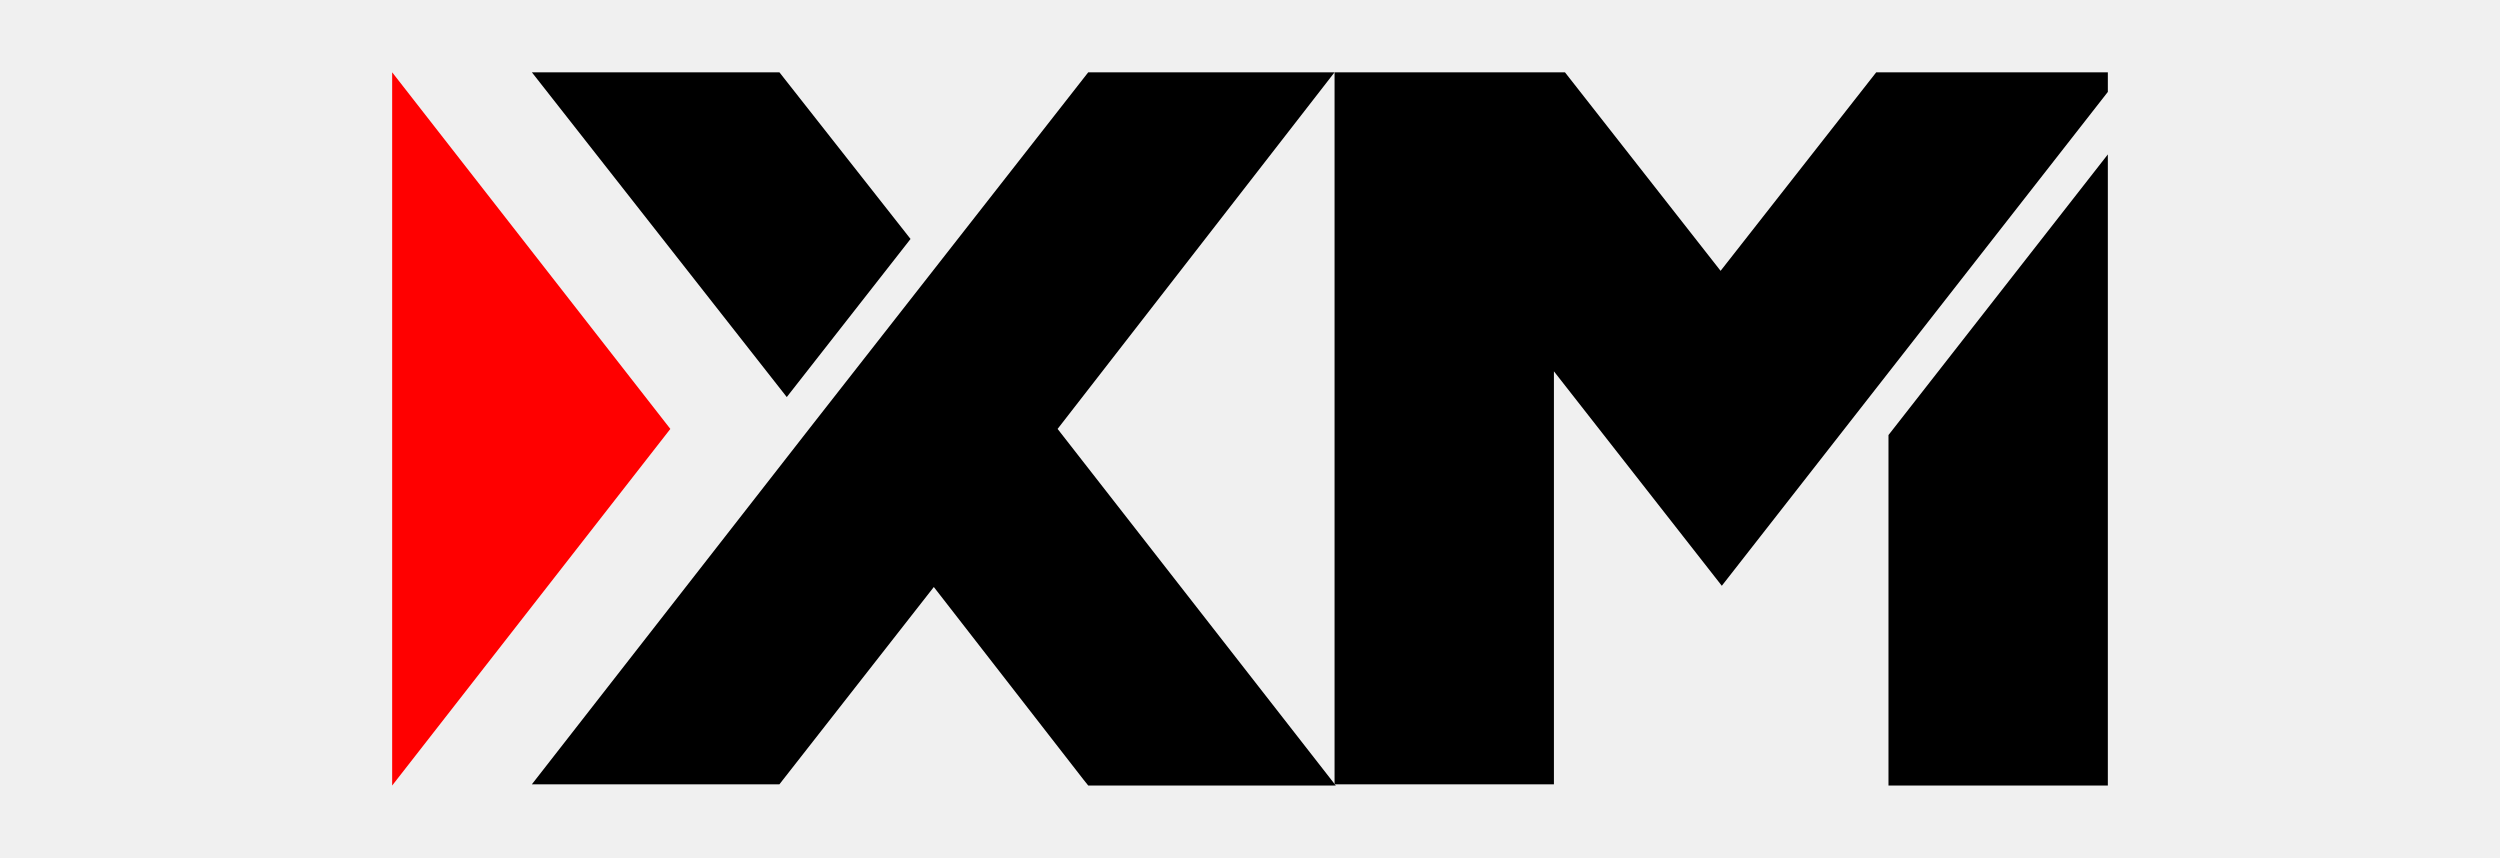
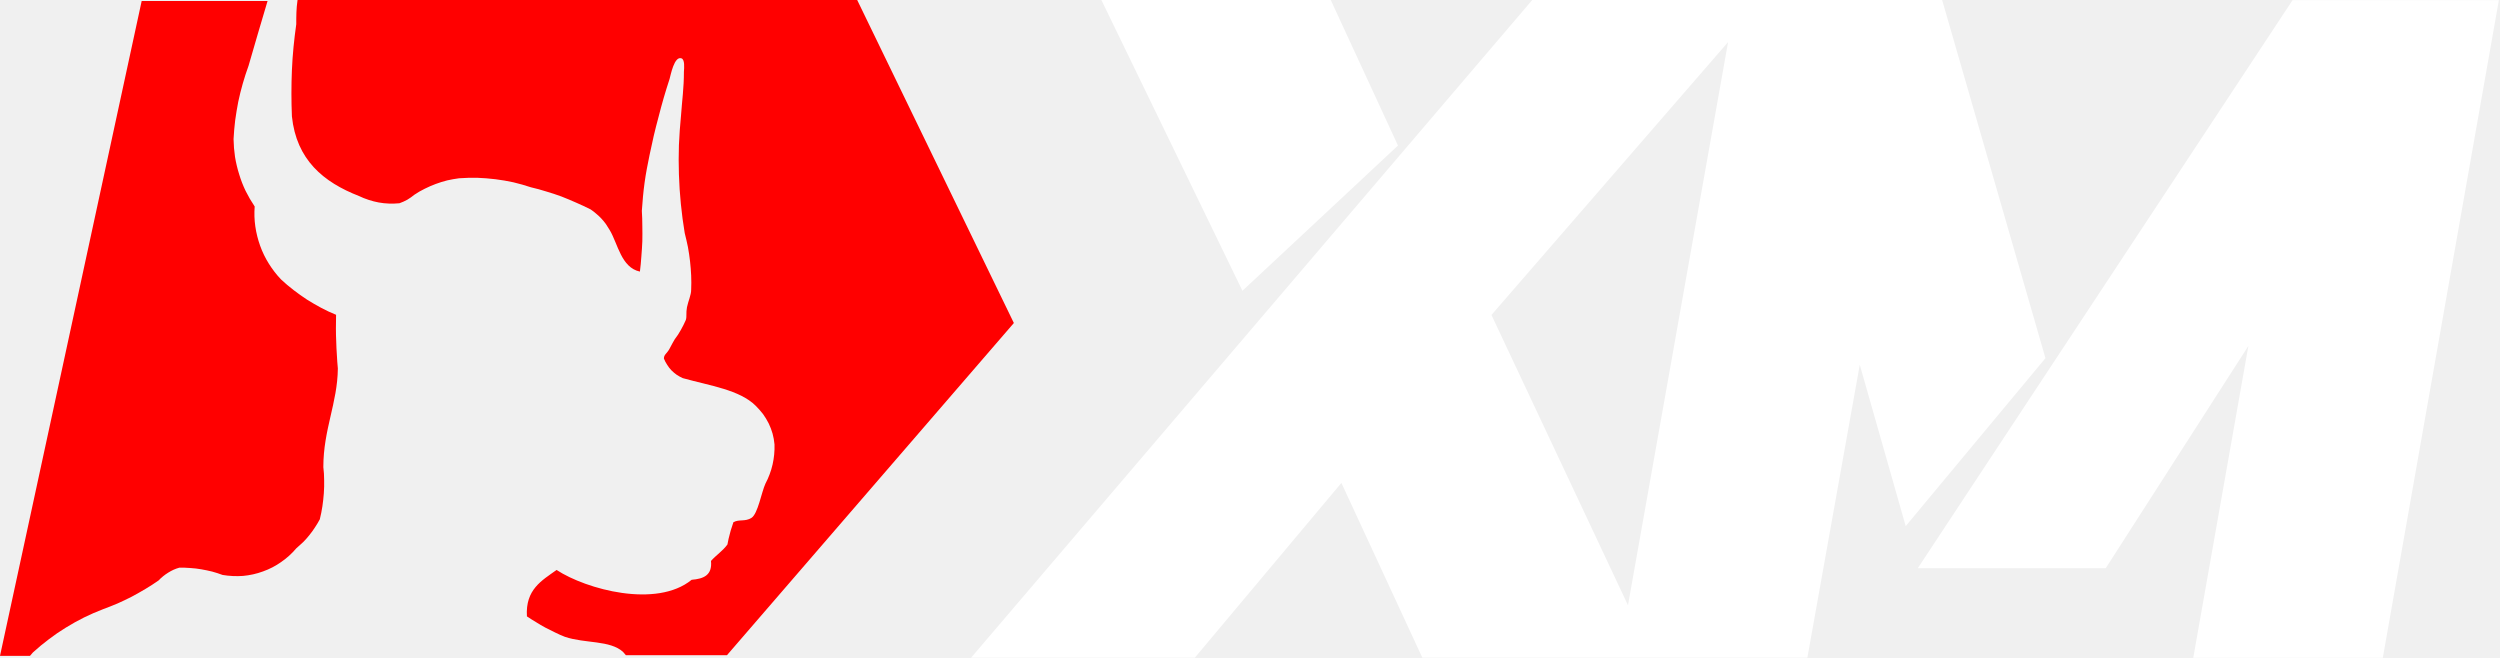
- <svg xmlns="http://www.w3.org/2000/svg" id="Layer_1" version="1.1" viewBox="0 0 204 70">
-   <defs>
-     <style>
-       .st0 {
-         fill: red;
-       }
-     </style>
-   </defs>
-   <path d="M154.1,64.1h17.9V12.6l-17.9,22.9v28.7h0v-.1Z" />
-   <path d="M172,5.9v1.6l-31.5,40.3-13.7-17.5v33.7h-17.9V5.9h18.8l12.7,16.2,12.7-16.2h18.9Z" />
-   <path d="M109,5.9h-20.2l-12.6,16.1h0l-10.1,12.9h0l-22.7,29.1h20.2l12.6-16.1,12.2,15.7.4.5h20.2l-22.7-29.1,22.6-29.1h.1Z" />
-   <path class="st0" d="M32,5.9v58.2l22.7-29.1L32,5.9Z" />
-   <polygon points="63.6 5.9 43.4 5.9 64.2 32.4 74.3 19.5 63.6 5.9" />
+ <svg xmlns="http://www.w3.org/2000/svg" version="1.2" viewBox="0 0 1551 408" width="1551" height="408">
+   <style>
+ 		.s0 { fill: #ffffff } 
+ 		.s1 { fill: #ff0000 } 
+ 	</style>
+   <path id="Layer" fill-rule="evenodd" class="s0" d="m867.3 90.3l-96.5 90.1-87.5-180.4h142.3zm401.7 131.9l-86.7 104.2-28.5-100.1-32.5 181.7h-238.9l-50.2-108.4-90.9 108.4h-138.8l348.1-408h254.3zm-196.9-196.1l-146.8 169.3 84.7 180.1zm350.2-26h128l-72 408h-117.6l34.2-193.5-88.5 137.9h-116.6z" />
+   <path id="Layer" class="s1" d="m183.8 15q-1 7.1-1.7 14.2-0.7 7.2-1 14.3-0.3 7.2-0.3 14.4 0 7.2 0.3 14.3c2.8 26.9 19.5 40.8 41.6 49.4q2.9 1.4 6 2.4 3 1 6.2 1.6 3.2 0.6 6.5 0.7 3.2 0.1 6.4-0.2 1.3-0.5 2.5-1 1.2-0.6 2.4-1.2 1.2-0.7 2.3-1.5 1.1-0.8 2.1-1.6 3.1-2.1 6.4-3.7 3.4-1.7 6.9-3 3.5-1.3 7.1-2.2 3.6-0.8 7.3-1.3 5.6-0.4 11.3-0.3 5.6 0.2 11.3 0.9 5.6 0.7 11.1 1.9 5.5 1.3 10.9 3.1 4.8 1.1 9.5 2.6 4.8 1.4 9.4 3.1 4.6 1.8 9.1 3.8 4.6 2 9 4.2 1.8 1.2 3.5 2.7 1.7 1.4 3.2 3 1.5 1.6 2.8 3.4 1.3 1.9 2.4 3.8c5.1 8.6 7.1 23.2 18.7 25.7q0.6-4.7 0.9-9.4 0.4-4.7 0.6-9.4 0.1-4.8 0-9.5 0-4.7-0.3-9.4 0.3-4.4 0.7-8.8 0.4-4.3 1-8.7 0.6-4.3 1.4-8.6 0.8-4.3 1.7-8.6 1.3-6 2.6-11.9 1.4-5.9 3-11.8 1.5-5.9 3.2-11.8 1.7-5.8 3.6-11.6c0.7-2.4 2.9-14.4 7.4-12.8 2.1 0.8 1.7 5.7 1.5 8.3 0 10.2-1.1 17.3-1.8 27.2q-0.9 9.1-1.3 18.3-0.3 9.1 0 18.2 0.3 9.2 1.2 18.3 0.9 9.1 2.4 18.1 1.1 4.3 2 8.7 0.8 4.4 1.3 8.8 0.5 4.4 0.7 8.8 0.2 4.5 0 8.9c0 3.3-1.9 7.2-2.6 10.8-0.7 3.7 0 5.5-0.7 7.9q-0.7 1.6-1.5 3.2-0.7 1.5-1.6 3-0.8 1.5-1.8 3-0.9 1.4-2 2.8c-0.6 1-1.9 3.3-3.3 6-1.5 2.8-3.5 3.5-3.4 6q0.8 2 2 3.8 1.1 1.8 2.6 3.4 1.6 1.6 3.3 2.8 1.8 1.2 3.8 2.1c16.8 4.7 35.3 7.2 45.3 17.2q2.4 2.4 4.5 5.1 2 2.8 3.5 5.8 1.5 3.1 2.4 6.3 0.9 3.3 1.2 6.7 0.1 3.2-0.2 6.3-0.3 3.1-1 6.2-0.7 3.1-1.8 6-1.1 3-2.6 5.8c-2.5 5.4-4.7 18.8-8.7 21.3-4 2.5-7.7 0.7-11.2 2.7q-0.6 1.6-1.1 3.4-0.6 1.7-1 3.4-0.5 1.7-0.9 3.5-0.4 1.8-0.7 3.5c-2.9 4-7 6.6-10.2 10.2 0.9 8.9-4.6 11.1-12 11.7-21.8 17.8-65.3 6-83.8-6.1-9.2 6.6-19.4 12.1-18.4 28.8q2.8 1.9 5.7 3.6 2.8 1.8 5.8 3.4 3 1.6 6 3 3 1.5 6.1 2.7c12.5 4.2 27.9 2 36 9.3l1.8 2.1h62.7l178-206.1-97.2-200.4h-347.2c-0.8 5.3-0.8 10.2-0.8 15z" />
+   <path id="Layer" class="s1" d="m20.4 404.8q4.7-4.3 9.9-8.2 5.1-3.9 10.5-7.2 5.5-3.4 11.3-6.3 5.7-2.8 11.7-5.1 4.6-1.7 9.1-3.6 4.5-2 8.8-4.2 4.3-2.3 8.5-4.8 4.2-2.5 8.2-5.3 1.3-1.4 2.8-2.6 1.5-1.2 3.1-2.2 1.6-1 3.3-1.8 1.8-0.8 3.6-1.3 3.4-0.1 6.9 0.2 3.4 0.2 6.8 0.8 3.4 0.6 6.7 1.4 3.3 0.9 6.5 2.1c4.2 0.7 8.5 0.9 12.7 0.6 4.2-0.4 8.4-1.3 12.4-2.8 4-1.4 7.8-3.4 11.2-5.8 3.5-2.4 6.7-5.3 9.4-8.5q2.2-1.9 4.3-3.9 2.1-2.1 3.9-4.4 1.8-2.2 3.4-4.7 1.6-2.4 3-5 1-4 1.6-8 0.6-4 0.9-8.1 0.3-4.1 0.2-8.2 0-4.1-0.5-8.1c0-23.4 8.8-39.8 9-61.2q-0.4-4.2-0.6-8.3-0.3-4.2-0.4-8.3-0.2-4.2-0.2-8.3 0-4.2 0.1-8.4-4.7-1.9-9.2-4.3-4.5-2.4-8.8-5.1-4.3-2.8-8.3-5.9-4.1-3.1-7.8-6.6c-2.9-3-5.4-6.3-7.6-9.8-2.2-3.5-4-7.2-5.4-11.1-1.4-3.9-2.4-7.9-3-12-0.6-4.1-0.7-8.3-0.4-12.4q-3.1-4.6-5.6-9.6-2.4-5-4-10.3-1.7-5.4-2.6-10.9-0.8-5.4-0.9-11 0.3-5.8 1-11.6 0.8-5.8 1.9-11.5 1.2-5.7 2.8-11.3 1.6-5.6 3.6-11.1c3.9-13.3 7.7-26.7 11.8-40.2h-78.1l-87.9 406.3h18.6z" />
</svg>
